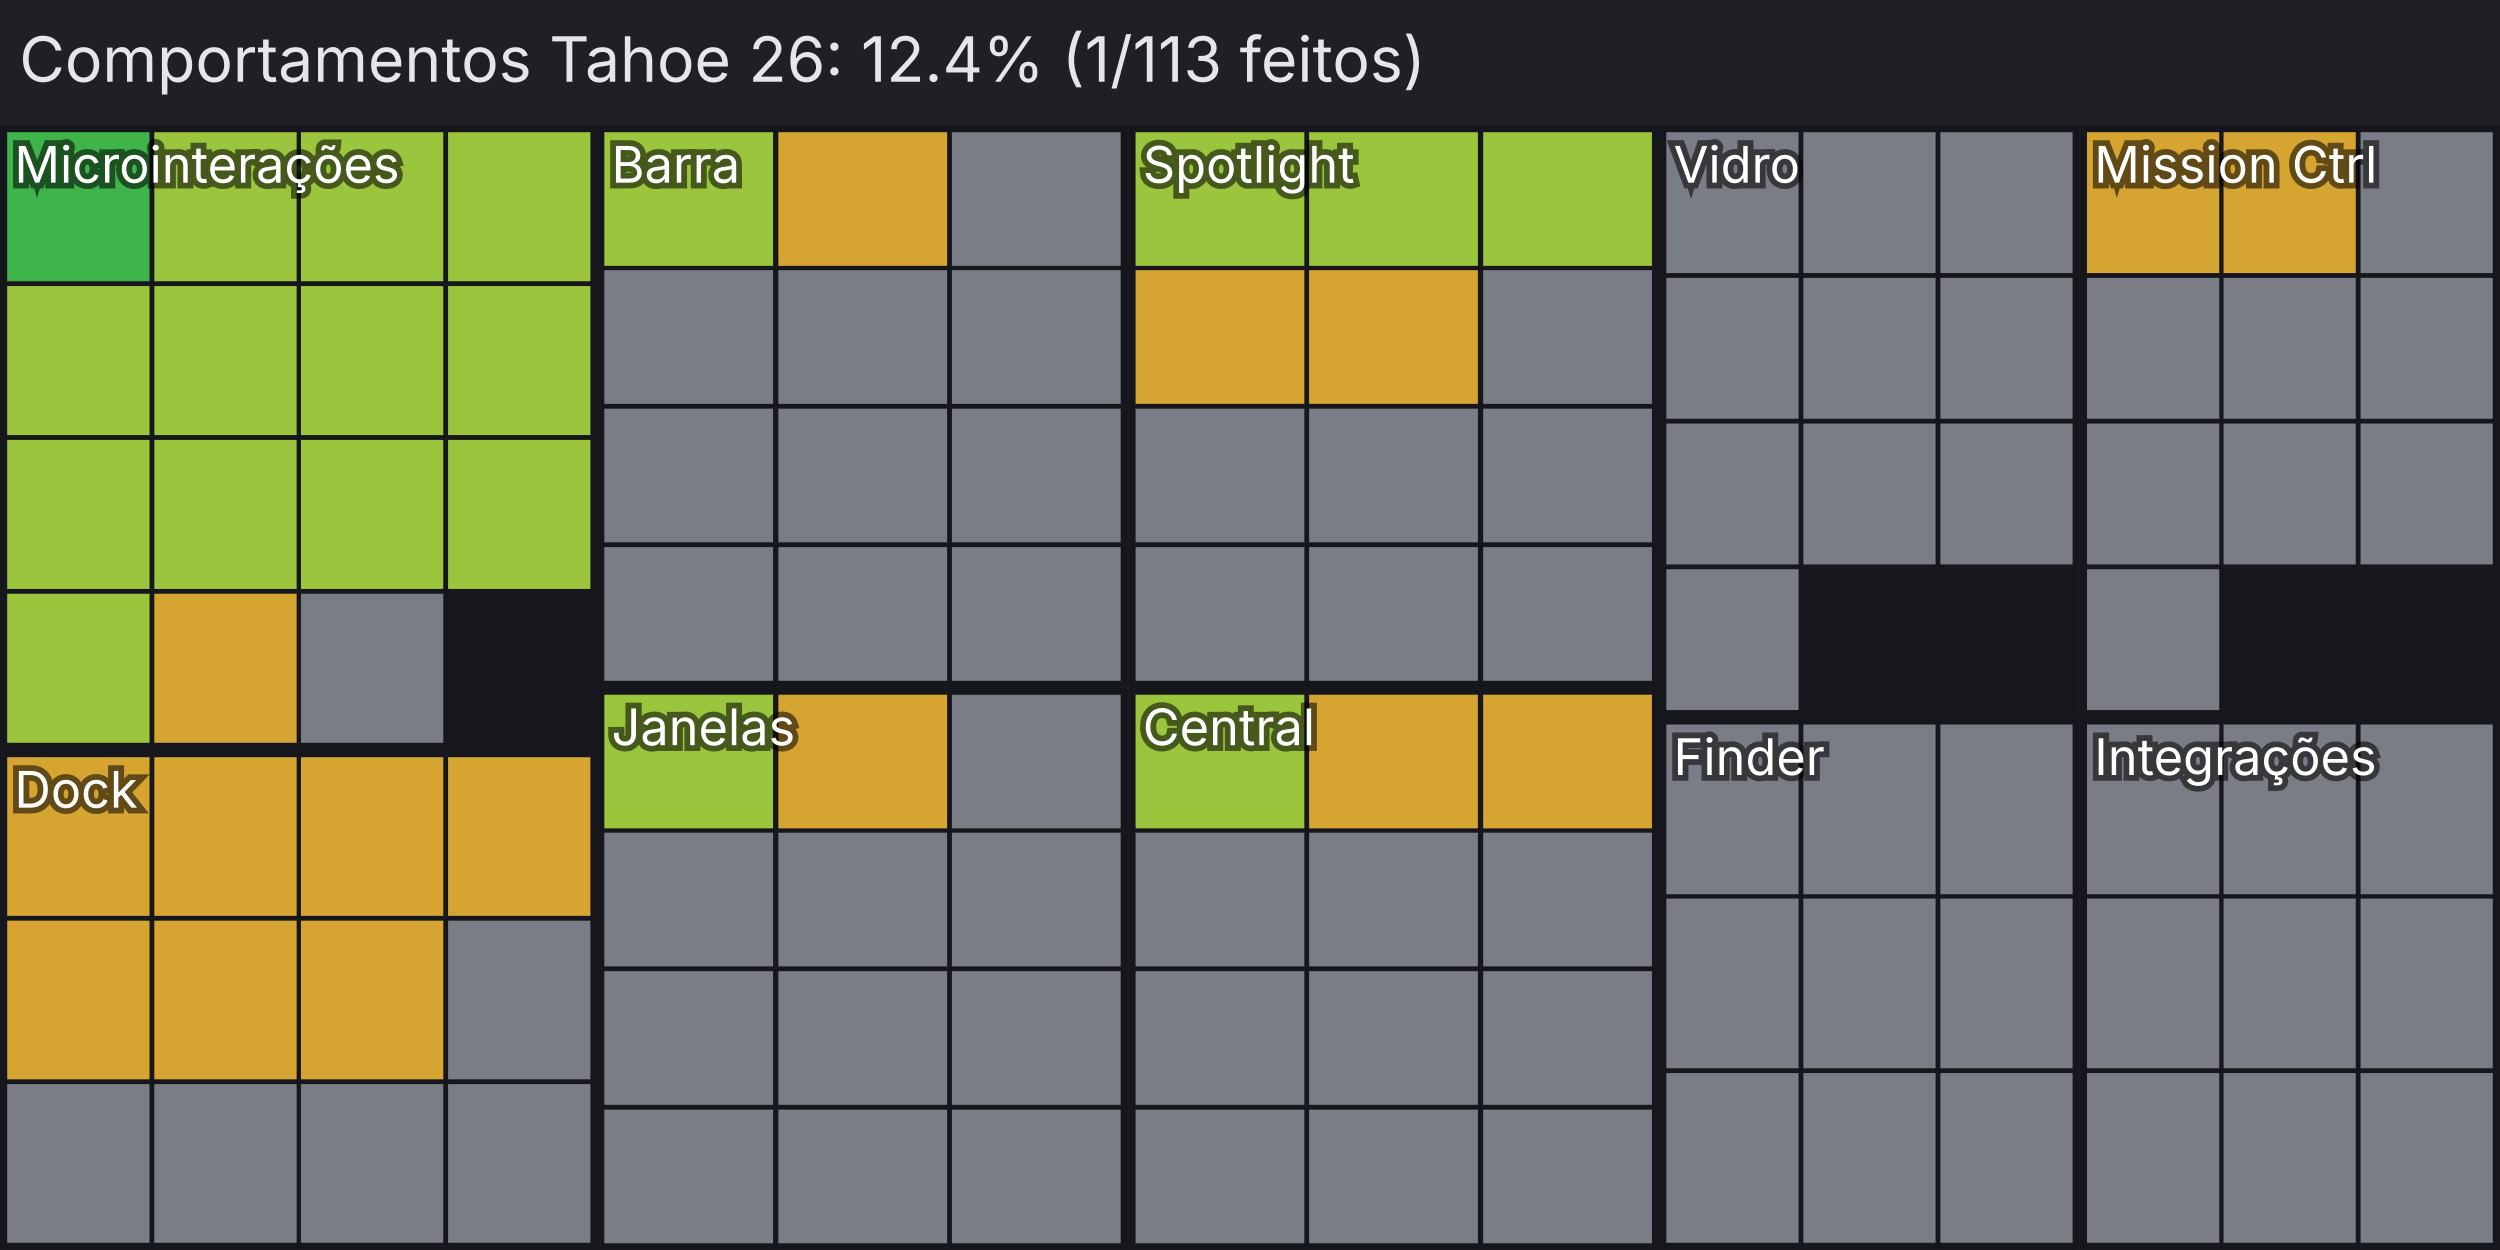
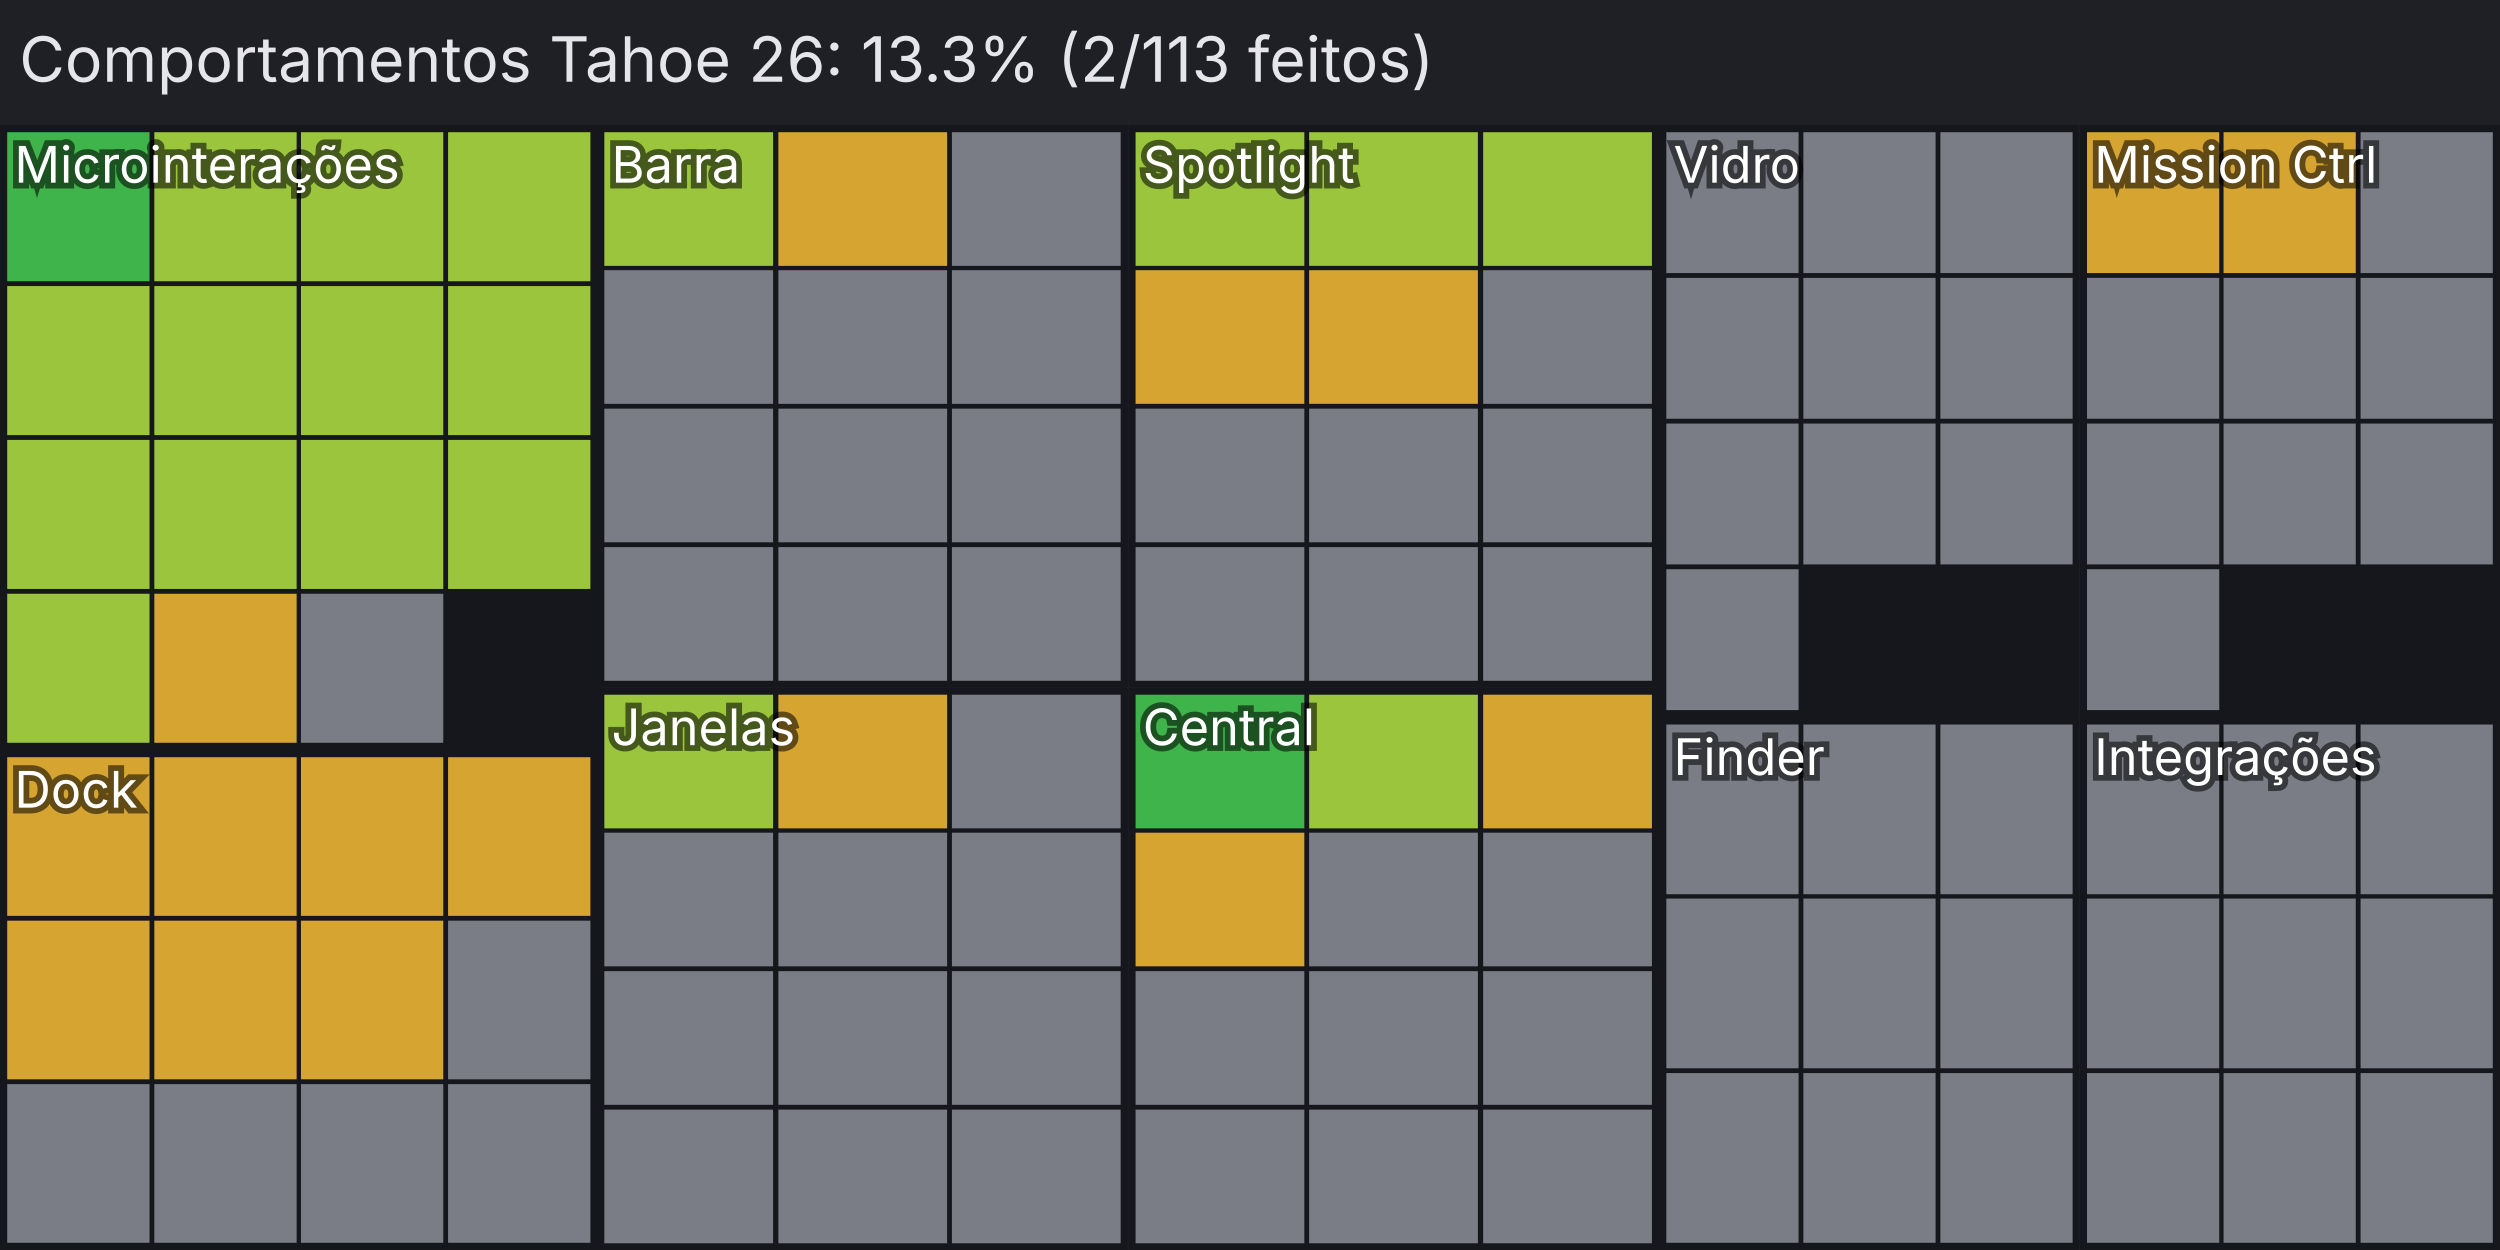
<svg xmlns="http://www.w3.org/2000/svg" width="520" height="260" viewBox="0 0 520 260" font-family="Inter,Segoe UI,Helvetica,Arial,sans-serif">
  <rect width="520" height="260" fill="#1f2026" />
-   <text x="4" y="17" font-size="13" fill="#e6e6ea">Comportamentos Tahoe 26: 12.4% (1/113 feitos)</text>
+   <text x="4" y="17" font-size="13" fill="#e6e6ea">Comportamentos Tahoe 26: 13.3% (2/113 feitos)</text>
  <g>
    <rect x="0.0" y="26.0" width="124.2" height="130.0" fill="#16171c" />
    <rect x="1.5" y="27.5" width="29.6" height="31.0" fill="#3fb44b" />
    <rect x="32.1" y="27.5" width="29.6" height="31.0" fill="#9bc53d" />
    <rect x="62.6" y="27.5" width="29.6" height="31.0" fill="#9bc53d" />
    <rect x="93.2" y="27.5" width="29.6" height="31.0" fill="#9bc53d" />
    <rect x="1.5" y="59.5" width="29.6" height="31.0" fill="#9bc53d" />
    <rect x="32.1" y="59.5" width="29.6" height="31.0" fill="#9bc53d" />
    <rect x="62.6" y="59.5" width="29.6" height="31.0" fill="#9bc53d" />
    <rect x="93.2" y="59.5" width="29.6" height="31.0" fill="#9bc53d" />
    <rect x="1.5" y="91.5" width="29.6" height="31.0" fill="#9bc53d" />
    <rect x="32.1" y="91.5" width="29.6" height="31.0" fill="#9bc53d" />
    <rect x="62.6" y="91.5" width="29.6" height="31.0" fill="#9bc53d" />
    <rect x="93.2" y="91.5" width="29.6" height="31.0" fill="#9bc53d" />
    <rect x="1.5" y="123.5" width="29.6" height="31.0" fill="#9bc53d" />
    <rect x="32.1" y="123.5" width="29.6" height="31.0" fill="#d6a531" />
    <rect x="62.6" y="123.5" width="29.6" height="31.0" fill="#7b7d86" />
    <text x="3.0" y="38.0" font-size="10.5" fill="#fff" stroke="#000" stroke-opacity=".55" stroke-width="2.4" paint-order="stroke">Microinterações</text>
  </g>
  <g>
    <rect x="0.0" y="156.0" width="124.2" height="104.0" fill="#16171c" />
    <rect x="1.5" y="157.5" width="29.6" height="33.0" fill="#d6a531" />
    <rect x="32.1" y="157.5" width="29.6" height="33.0" fill="#d6a531" />
    <rect x="62.6" y="157.5" width="29.6" height="33.0" fill="#d6a531" />
    <rect x="93.2" y="157.5" width="29.6" height="33.0" fill="#d6a531" />
    <rect x="1.5" y="191.5" width="29.6" height="33.0" fill="#d6a531" />
    <rect x="32.1" y="191.5" width="29.6" height="33.0" fill="#d6a531" />
    <rect x="62.6" y="191.5" width="29.6" height="33.0" fill="#d6a531" />
    <rect x="93.2" y="191.5" width="29.6" height="33.0" fill="#7b7d86" />
    <rect x="1.5" y="225.5" width="29.6" height="33.0" fill="#7b7d86" />
    <rect x="32.1" y="225.5" width="29.6" height="33.0" fill="#7b7d86" />
    <rect x="62.6" y="225.5" width="29.6" height="33.0" fill="#7b7d86" />
    <rect x="93.2" y="225.5" width="29.6" height="33.0" fill="#7b7d86" />
    <text x="3.0" y="168.0" font-size="10.5" fill="#fff" stroke="#000" stroke-opacity=".55" stroke-width="2.4" paint-order="stroke">Dock</text>
  </g>
  <g>
    <rect x="124.2" y="26.0" width="110.4" height="117.0" fill="#16171c" />
    <rect x="125.7" y="27.5" width="35.1" height="27.8" fill="#9bc53d" />
    <rect x="161.9" y="27.5" width="35.1" height="27.8" fill="#d6a531" />
    <rect x="198.0" y="27.5" width="35.1" height="27.8" fill="#7b7d86" />
    <rect x="125.7" y="56.2" width="35.1" height="27.8" fill="#7b7d86" />
    <rect x="161.9" y="56.2" width="35.1" height="27.8" fill="#7b7d86" />
    <rect x="198.0" y="56.2" width="35.1" height="27.8" fill="#7b7d86" />
    <rect x="125.7" y="85.0" width="35.1" height="27.8" fill="#7b7d86" />
    <rect x="161.9" y="85.0" width="35.1" height="27.8" fill="#7b7d86" />
    <rect x="198.0" y="85.0" width="35.1" height="27.8" fill="#7b7d86" />
    <rect x="125.7" y="113.8" width="35.1" height="27.8" fill="#7b7d86" />
    <rect x="161.9" y="113.8" width="35.1" height="27.8" fill="#7b7d86" />
    <rect x="198.0" y="113.8" width="35.1" height="27.8" fill="#7b7d86" />
    <text x="127.2" y="38.0" font-size="10.5" fill="#fff" stroke="#000" stroke-opacity=".55" stroke-width="2.4" paint-order="stroke">Barra</text>
  </g>
  <g>
    <rect x="124.2" y="143.0" width="110.4" height="117.0" fill="#16171c" />
    <rect x="125.7" y="144.5" width="35.1" height="27.8" fill="#9bc53d" />
    <rect x="161.9" y="144.5" width="35.1" height="27.8" fill="#d6a531" />
    <rect x="198.0" y="144.5" width="35.1" height="27.8" fill="#7b7d86" />
    <rect x="125.7" y="173.2" width="35.1" height="27.8" fill="#7b7d86" />
    <rect x="161.9" y="173.2" width="35.1" height="27.8" fill="#7b7d86" />
    <rect x="198.0" y="173.2" width="35.1" height="27.8" fill="#7b7d86" />
    <rect x="125.7" y="202.0" width="35.1" height="27.8" fill="#7b7d86" />
    <rect x="161.9" y="202.0" width="35.1" height="27.8" fill="#7b7d86" />
    <rect x="198.0" y="202.0" width="35.1" height="27.8" fill="#7b7d86" />
    <rect x="125.7" y="230.8" width="35.1" height="27.8" fill="#7b7d86" />
    <rect x="161.9" y="230.8" width="35.1" height="27.8" fill="#7b7d86" />
    <rect x="198.0" y="230.8" width="35.1" height="27.8" fill="#7b7d86" />
    <text x="127.2" y="155.0" font-size="10.5" fill="#fff" stroke="#000" stroke-opacity=".55" stroke-width="2.4" paint-order="stroke">Janelas</text>
  </g>
  <g>
    <rect x="234.7" y="26.0" width="110.4" height="117.0" fill="#16171c" />
    <rect x="236.2" y="27.5" width="35.1" height="27.8" fill="#9bc53d" />
    <rect x="272.3" y="27.5" width="35.1" height="27.8" fill="#9bc53d" />
    <rect x="308.5" y="27.5" width="35.1" height="27.8" fill="#9bc53d" />
    <rect x="236.2" y="56.2" width="35.1" height="27.8" fill="#d6a531" />
    <rect x="272.3" y="56.2" width="35.1" height="27.8" fill="#d6a531" />
    <rect x="308.5" y="56.2" width="35.1" height="27.8" fill="#7b7d86" />
    <rect x="236.2" y="85.0" width="35.1" height="27.8" fill="#7b7d86" />
    <rect x="272.3" y="85.0" width="35.1" height="27.8" fill="#7b7d86" />
    <rect x="308.5" y="85.0" width="35.1" height="27.8" fill="#7b7d86" />
    <rect x="236.2" y="113.8" width="35.1" height="27.8" fill="#7b7d86" />
    <rect x="272.3" y="113.8" width="35.1" height="27.8" fill="#7b7d86" />
    <rect x="308.5" y="113.8" width="35.1" height="27.8" fill="#7b7d86" />
    <text x="237.7" y="38.0" font-size="10.5" fill="#fff" stroke="#000" stroke-opacity=".55" stroke-width="2.4" paint-order="stroke">Spotlight</text>
  </g>
  <g>
    <rect x="234.7" y="143.0" width="110.4" height="117.0" fill="#16171c" />
-     <rect x="236.2" y="144.5" width="35.1" height="27.8" fill="#9bc53d" />
-     <rect x="272.3" y="144.5" width="35.1" height="27.8" fill="#d6a531" />
+     <rect x="236.2" y="144.5" width="35.1" height="27.8" fill="#3fb44b" />
+     <rect x="272.3" y="144.5" width="35.1" height="27.8" fill="#9bc53d" />
    <rect x="308.5" y="144.5" width="35.1" height="27.8" fill="#d6a531" />
-     <rect x="236.2" y="173.2" width="35.1" height="27.8" fill="#7b7d86" />
+     <rect x="236.2" y="173.2" width="35.1" height="27.8" fill="#d6a531" />
    <rect x="272.3" y="173.2" width="35.1" height="27.8" fill="#7b7d86" />
    <rect x="308.5" y="173.2" width="35.1" height="27.8" fill="#7b7d86" />
    <rect x="236.2" y="202.0" width="35.1" height="27.8" fill="#7b7d86" />
    <rect x="272.3" y="202.0" width="35.1" height="27.8" fill="#7b7d86" />
    <rect x="308.5" y="202.0" width="35.1" height="27.8" fill="#7b7d86" />
    <rect x="236.2" y="230.8" width="35.1" height="27.8" fill="#7b7d86" />
    <rect x="272.3" y="230.8" width="35.1" height="27.8" fill="#7b7d86" />
    <rect x="308.5" y="230.8" width="35.1" height="27.8" fill="#7b7d86" />
    <text x="237.7" y="155.0" font-size="10.5" fill="#fff" stroke="#000" stroke-opacity=".55" stroke-width="2.4" paint-order="stroke">Central</text>
  </g>
  <g>
    <rect x="345.1" y="26.0" width="87.4" height="123.2" fill="#16171c" />
    <rect x="346.6" y="27.5" width="27.5" height="29.3" fill="#7b7d86" />
    <rect x="375.1" y="27.5" width="27.5" height="29.3" fill="#7b7d86" />
    <rect x="403.6" y="27.5" width="27.5" height="29.3" fill="#7b7d86" />
    <rect x="346.6" y="57.8" width="27.5" height="29.3" fill="#7b7d86" />
    <rect x="375.1" y="57.8" width="27.5" height="29.3" fill="#7b7d86" />
    <rect x="403.6" y="57.8" width="27.5" height="29.3" fill="#7b7d86" />
    <rect x="346.6" y="88.1" width="27.5" height="29.3" fill="#7b7d86" />
    <rect x="375.1" y="88.1" width="27.5" height="29.3" fill="#7b7d86" />
    <rect x="403.6" y="88.1" width="27.5" height="29.3" fill="#7b7d86" />
    <rect x="346.6" y="118.4" width="27.5" height="29.3" fill="#7b7d86" />
    <text x="348.1" y="38.0" font-size="10.5" fill="#fff" stroke="#000" stroke-opacity=".55" stroke-width="2.4" paint-order="stroke">Vidro</text>
  </g>
  <g>
    <rect x="432.6" y="26.0" width="87.4" height="123.2" fill="#16171c" />
    <rect x="434.1" y="27.5" width="27.5" height="29.3" fill="#d6a531" />
    <rect x="462.5" y="27.5" width="27.5" height="29.3" fill="#d6a531" />
    <rect x="491.0" y="27.5" width="27.5" height="29.3" fill="#7b7d86" />
    <rect x="434.1" y="57.8" width="27.5" height="29.3" fill="#7b7d86" />
    <rect x="462.5" y="57.8" width="27.5" height="29.3" fill="#7b7d86" />
    <rect x="491.0" y="57.8" width="27.5" height="29.3" fill="#7b7d86" />
    <rect x="434.1" y="88.1" width="27.5" height="29.3" fill="#7b7d86" />
    <rect x="462.5" y="88.1" width="27.5" height="29.3" fill="#7b7d86" />
    <rect x="491.0" y="88.1" width="27.5" height="29.3" fill="#7b7d86" />
    <rect x="434.1" y="118.4" width="27.5" height="29.3" fill="#7b7d86" />
    <text x="435.6" y="38.0" font-size="10.5" fill="#fff" stroke="#000" stroke-opacity=".55" stroke-width="2.4" paint-order="stroke">Mission Ctrl</text>
  </g>
  <g>
    <rect x="345.1" y="149.2" width="87.4" height="110.8" fill="#16171c" />
    <rect x="346.6" y="150.7" width="27.5" height="35.3" fill="#7b7d86" />
    <rect x="375.1" y="150.7" width="27.5" height="35.3" fill="#7b7d86" />
    <rect x="403.6" y="150.7" width="27.5" height="35.3" fill="#7b7d86" />
    <rect x="346.6" y="186.9" width="27.5" height="35.3" fill="#7b7d86" />
    <rect x="375.1" y="186.9" width="27.5" height="35.3" fill="#7b7d86" />
    <rect x="403.6" y="186.9" width="27.5" height="35.3" fill="#7b7d86" />
    <rect x="346.6" y="223.2" width="27.5" height="35.3" fill="#7b7d86" />
    <rect x="375.1" y="223.2" width="27.5" height="35.3" fill="#7b7d86" />
    <rect x="403.6" y="223.2" width="27.5" height="35.3" fill="#7b7d86" />
    <text x="348.1" y="161.2" font-size="10.5" fill="#fff" stroke="#000" stroke-opacity=".55" stroke-width="2.4" paint-order="stroke">Finder</text>
  </g>
  <g>
    <rect x="432.6" y="149.2" width="87.4" height="110.8" fill="#16171c" />
    <rect x="434.1" y="150.7" width="27.5" height="35.3" fill="#7b7d86" />
    <rect x="462.5" y="150.7" width="27.5" height="35.3" fill="#7b7d86" />
    <rect x="491.0" y="150.7" width="27.5" height="35.3" fill="#7b7d86" />
    <rect x="434.1" y="186.9" width="27.5" height="35.3" fill="#7b7d86" />
    <rect x="462.5" y="186.9" width="27.5" height="35.3" fill="#7b7d86" />
    <rect x="491.0" y="186.9" width="27.5" height="35.3" fill="#7b7d86" />
    <rect x="434.1" y="223.2" width="27.5" height="35.3" fill="#7b7d86" />
    <rect x="462.5" y="223.2" width="27.5" height="35.3" fill="#7b7d86" />
    <rect x="491.0" y="223.2" width="27.5" height="35.3" fill="#7b7d86" />
    <text x="435.6" y="161.2" font-size="10.5" fill="#fff" stroke="#000" stroke-opacity=".55" stroke-width="2.4" paint-order="stroke">Integrações</text>
  </g>
</svg>
